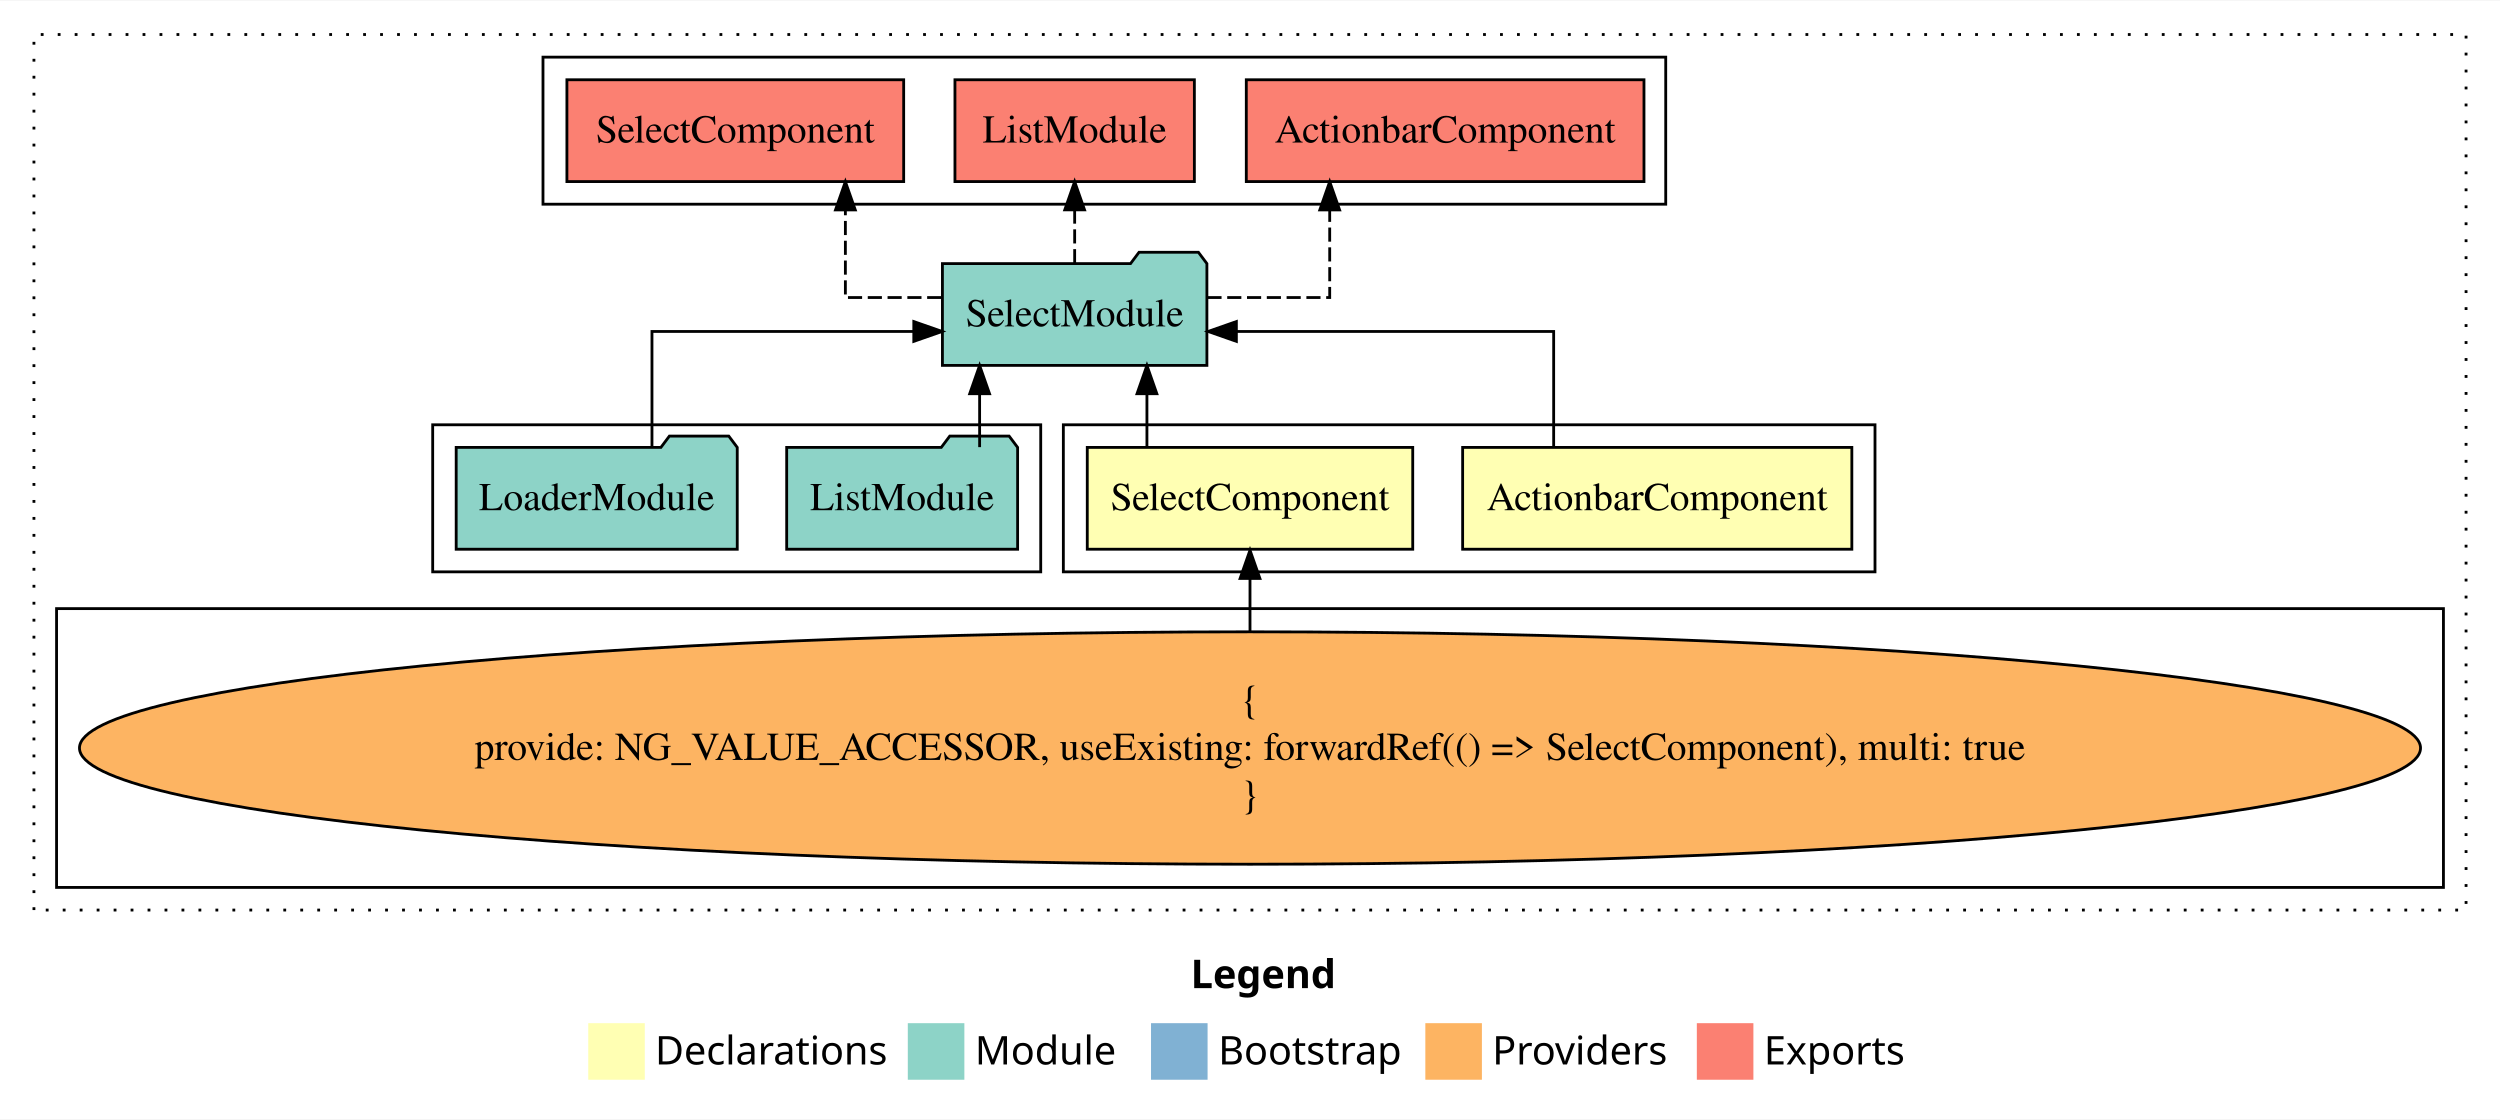
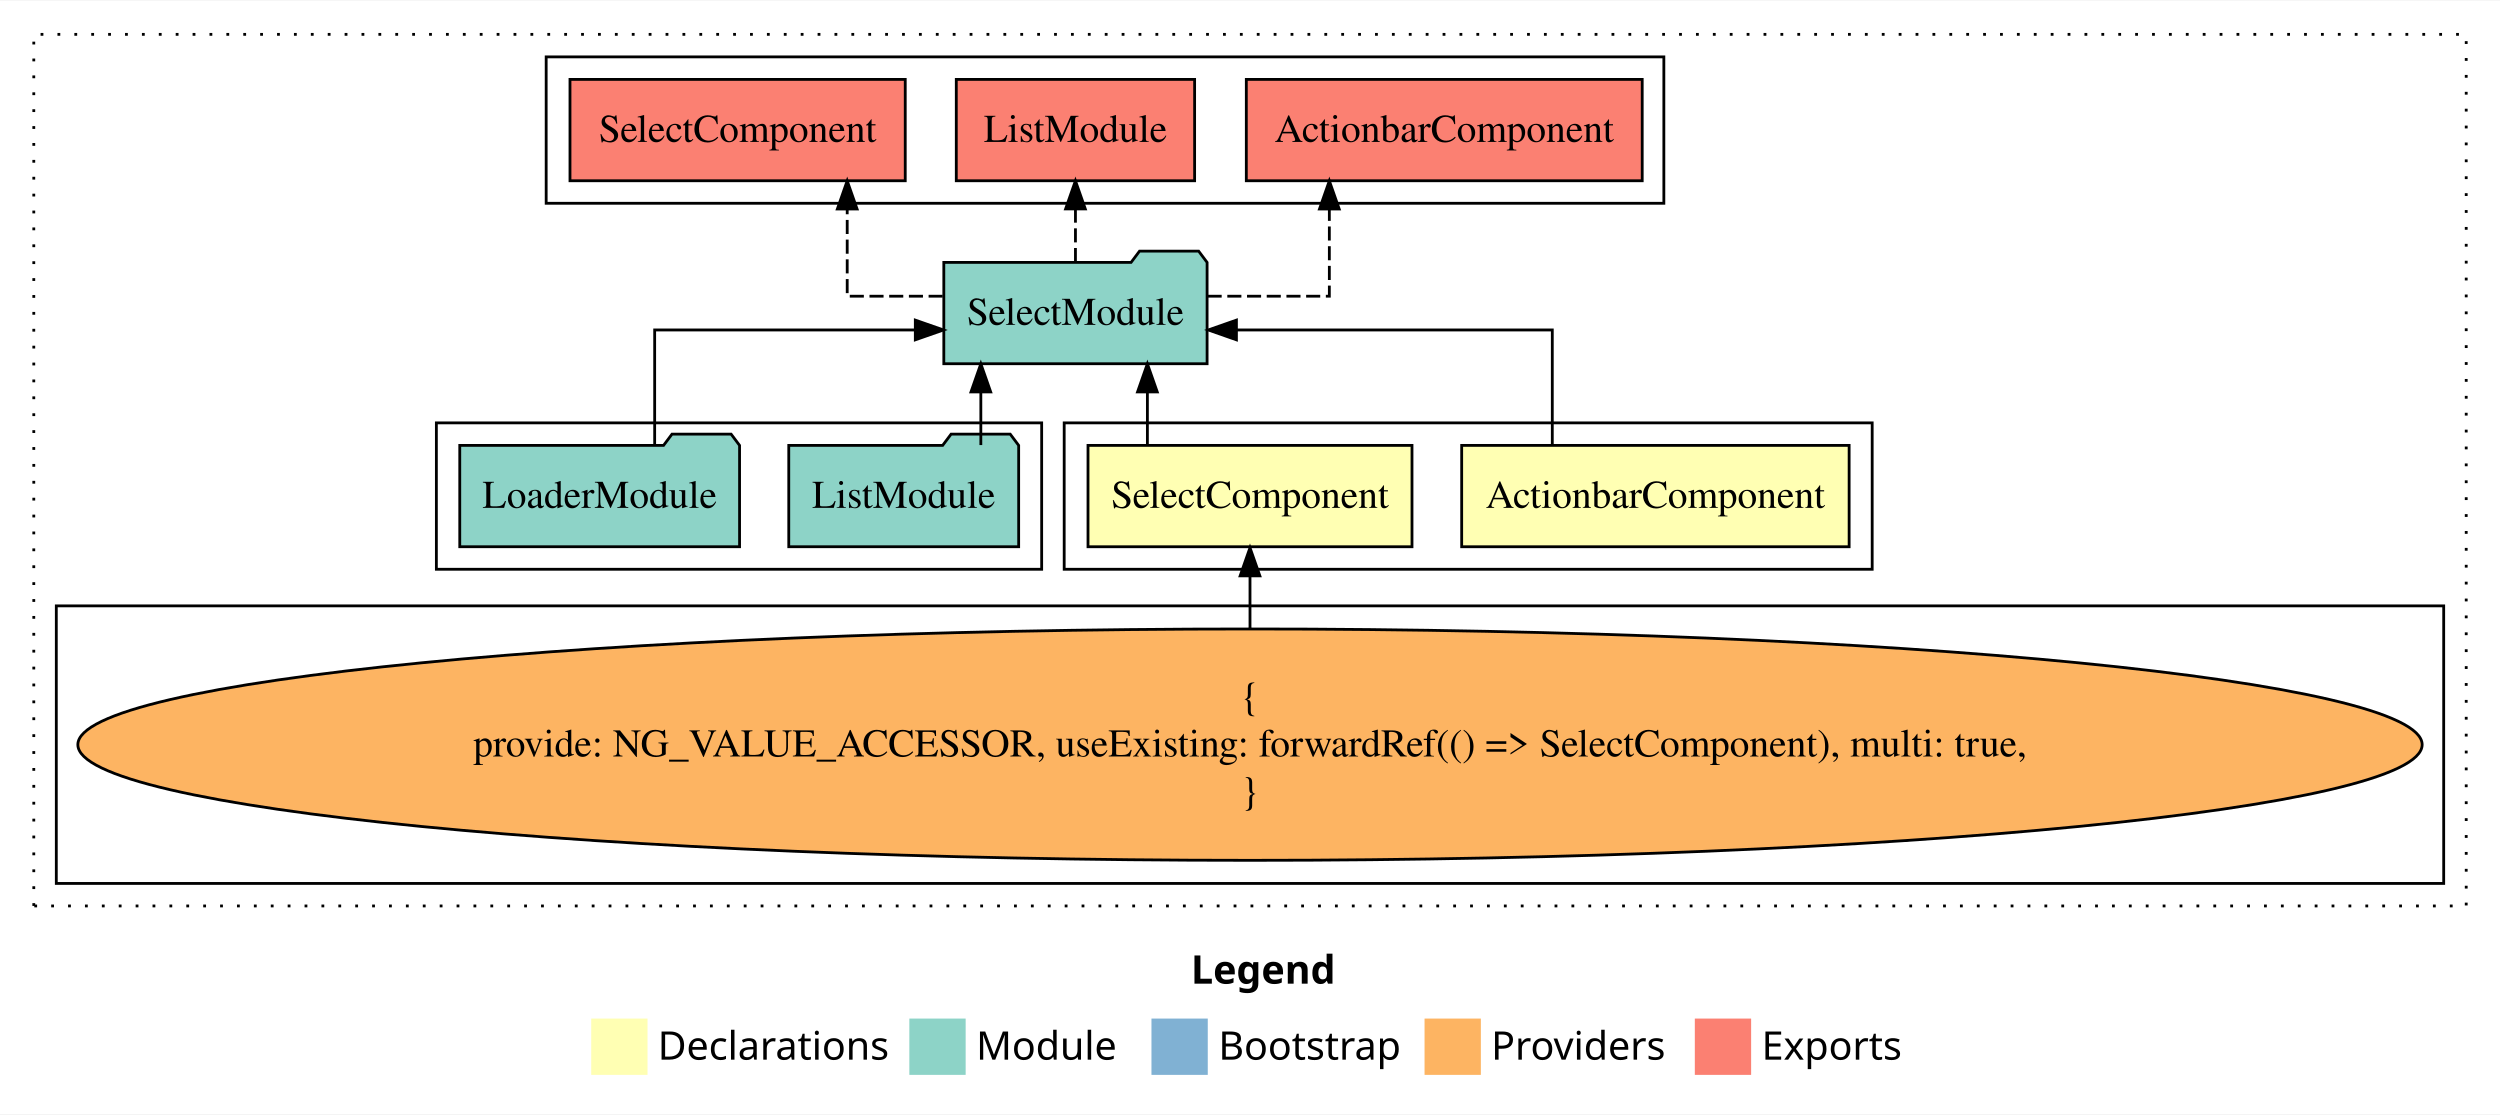
- <svg xmlns="http://www.w3.org/2000/svg" width="884pt" height="396pt" viewBox="0.00 0.00 884.00 395.59">
+ <svg xmlns="http://www.w3.org/2000/svg" width="888pt" height="396pt" viewBox="0.00 0.00 888.00 395.59">
  <g id="graph0" class="graph" transform="scale(1 1) rotate(0) translate(4 391.5901)">
-     <polygon fill="#ffffff" stroke="transparent" points="-4,4 -4,-391.59 880,-391.59 880,4 -4,4" />
-     <text text-anchor="start" x="417.009" y="-42.4" font-family="sans-serif" font-weight="bold" font-size="14.00" fill="#000000">Legend</text>
-     <polygon fill="#ffffb3" stroke="transparent" points="204,-10 204,-30 224,-30 224,-10 204,-10" />
-     <text text-anchor="start" x="227.629" y="-15.4" font-family="sans-serif" font-size="14.00" fill="#000000">  Declarations</text>
-     <polygon fill="#8dd3c7" stroke="transparent" points="317,-10 317,-30 337,-30 337,-10 317,-10" />
-     <text text-anchor="start" x="340.725" y="-15.4" font-family="sans-serif" font-size="14.00" fill="#000000">  Module</text>
-     <polygon fill="#80b1d3" stroke="transparent" points="403,-10 403,-30 423,-30 423,-10 403,-10" />
-     <text text-anchor="start" x="426.781" y="-15.4" font-family="sans-serif" font-size="14.00" fill="#000000">  Bootstrap</text>
-     <polygon fill="#fdb462" stroke="transparent" points="500,-10 500,-30 520,-30 520,-10 500,-10" />
-     <text text-anchor="start" x="523.673" y="-15.4" font-family="sans-serif" font-size="14.00" fill="#000000">  Providers</text>
-     <polygon fill="#fb8072" stroke="transparent" points="596,-10 596,-30 616,-30 616,-10 596,-10" />
-     <text text-anchor="start" x="619.726" y="-15.4" font-family="sans-serif" font-size="14.00" fill="#000000">  Exports</text>
+     <polygon fill="#ffffff" stroke="transparent" points="-4,4 -4,-391.59 884,-391.59 884,4 -4,4" />
+     <text text-anchor="start" x="419.009" y="-42.4" font-family="sans-serif" font-weight="bold" font-size="14.00" fill="#000000">Legend</text>
+     <polygon fill="#ffffb3" stroke="transparent" points="206,-10 206,-30 226,-30 226,-10 206,-10" />
+     <text text-anchor="start" x="229.629" y="-15.4" font-family="sans-serif" font-size="14.00" fill="#000000">  Declarations</text>
+     <polygon fill="#8dd3c7" stroke="transparent" points="319,-10 319,-30 339,-30 339,-10 319,-10" />
+     <text text-anchor="start" x="342.725" y="-15.4" font-family="sans-serif" font-size="14.00" fill="#000000">  Module</text>
+     <polygon fill="#80b1d3" stroke="transparent" points="405,-10 405,-30 425,-30 425,-10 405,-10" />
+     <text text-anchor="start" x="428.781" y="-15.4" font-family="sans-serif" font-size="14.00" fill="#000000">  Bootstrap</text>
+     <polygon fill="#fdb462" stroke="transparent" points="502,-10 502,-30 522,-30 522,-10 502,-10" />
+     <text text-anchor="start" x="525.673" y="-15.4" font-family="sans-serif" font-size="14.00" fill="#000000">  Providers</text>
+     <polygon fill="#fb8072" stroke="transparent" points="598,-10 598,-30 618,-30 618,-10 598,-10" />
+     <text text-anchor="start" x="621.726" y="-15.4" font-family="sans-serif" font-size="14.00" fill="#000000">  Exports</text>
    <g id="clust1" class="cluster">
-       <polygon fill="none" stroke="#000000" stroke-dasharray="1,5" points="8,-70 8,-379.59 868,-379.59 868,-70 8,-70" />
+       <polygon fill="none" stroke="#000000" stroke-dasharray="1,5" points="8,-70 8,-379.59 872,-379.59 872,-70 8,-70" />
    </g>
    <g id="clust2" class="cluster">
-       <polygon fill="none" stroke="#000000" points="372,-189.59 372,-241.59 659,-241.59 659,-189.59 372,-189.59" />
+       <polygon fill="none" stroke="#000000" points="374,-189.59 374,-241.59 661,-241.59 661,-189.59 374,-189.59" />
    </g>
    <g id="clust4" class="cluster">
-       <polygon fill="none" stroke="#000000" points="16,-78 16,-176.59 860,-176.59 860,-78 16,-78" />
+       <polygon fill="none" stroke="#000000" points="16,-78 16,-176.59 864,-176.59 864,-78 16,-78" />
    </g>
    <g id="clust5" class="cluster">
-       <polygon fill="none" stroke="#000000" points="149,-189.59 149,-241.59 364,-241.59 364,-189.59 149,-189.59" />
+       <polygon fill="none" stroke="#000000" points="151,-189.59 151,-241.59 366,-241.59 366,-189.59 151,-189.59" />
    </g>
    <g id="clust6" class="cluster">
-       <polygon fill="none" stroke="#000000" points="188,-319.59 188,-371.59 585,-371.59 585,-319.59 188,-319.59" />
+       <polygon fill="none" stroke="#000000" points="190,-319.59 190,-371.59 587,-371.59 587,-319.59 190,-319.59" />
    </g>
    <g id="node1" class="node">
-       <polygon fill="#ffffb3" stroke="#000000" points="650.81,-233.59 513.19,-233.59 513.19,-197.59 650.81,-197.59 650.81,-233.59" />
-       <text text-anchor="middle" x="582" y="-211.39" font-family="Times,serif" font-size="14.00" fill="#000000">ActionbarComponent</text>
+       <polygon fill="#ffffb3" stroke="#000000" points="652.81,-233.59 515.19,-233.59 515.19,-197.59 652.81,-197.59 652.81,-233.59" />
+       <text text-anchor="middle" x="584" y="-211.39" font-family="Times,serif" font-size="14.00" fill="#000000">ActionbarComponent</text>
    </g>
    <g id="node3" class="node">
-       <polygon fill="#8dd3c7" stroke="#000000" points="422.758,-298.59 419.758,-302.59 398.758,-302.59 395.758,-298.59 329.242,-298.59 329.242,-262.59 422.758,-262.59 422.758,-298.59" />
-       <text text-anchor="middle" x="376" y="-276.39" font-family="Times,serif" font-size="14.00" fill="#000000">SelectModule</text>
+       <polygon fill="#8dd3c7" stroke="#000000" points="424.758,-298.59 421.758,-302.59 400.758,-302.59 397.758,-298.59 331.242,-298.59 331.242,-262.59 424.758,-262.59 424.758,-298.59" />
+       <text text-anchor="middle" x="378" y="-276.39" font-family="Times,serif" font-size="14.00" fill="#000000">SelectModule</text>
    </g>
    <g id="edge1" class="edge">
-       <path fill="none" stroke="#000000" d="M545.375,-233.613C545.375,-250.963 545.375,-274.59 545.375,-274.59 545.375,-274.59 433.18,-274.59 433.18,-274.59" />
-       <polygon fill="#000000" stroke="#000000" points="433.18,-271.09 423.18,-274.59 433.18,-278.09 433.18,-271.09" />
+       <path fill="none" stroke="#000000" d="M547.375,-233.613C547.375,-250.963 547.375,-274.59 547.375,-274.59 547.375,-274.59 435.18,-274.59 435.18,-274.59" />
+       <polygon fill="#000000" stroke="#000000" points="435.18,-271.09 425.18,-274.59 435.18,-278.09 435.18,-271.09" />
    </g>
    <g id="node2" class="node">
-       <polygon fill="#ffffb3" stroke="#000000" points="495.541,-233.59 380.459,-233.59 380.459,-197.59 495.541,-197.59 495.541,-233.59" />
-       <text text-anchor="middle" x="438" y="-211.39" font-family="Times,serif" font-size="14.00" fill="#000000">SelectComponent</text>
+       <polygon fill="#ffffb3" stroke="#000000" points="497.541,-233.59 382.459,-233.59 382.459,-197.59 497.541,-197.59 497.541,-233.59" />
+       <text text-anchor="middle" x="440" y="-211.39" font-family="Times,serif" font-size="14.00" fill="#000000">SelectComponent</text>
    </g>
    <g id="edge2" class="edge">
-       <path fill="none" stroke="#000000" d="M401.554,-233.696C401.554,-233.696 401.554,-252.581 401.554,-252.581" />
-       <polygon fill="#000000" stroke="#000000" points="398.054,-252.581 401.554,-262.581 405.054,-252.581 398.054,-252.581" />
+       <path fill="none" stroke="#000000" d="M403.554,-233.696C403.554,-233.696 403.554,-252.581 403.554,-252.581" />
+       <polygon fill="#000000" stroke="#000000" points="400.054,-252.581 403.554,-262.581 407.054,-252.581 400.054,-252.581" />
    </g>
    <g id="node7" class="node">
-       <polygon fill="#fb8072" stroke="#000000" points="577.31,-363.59 436.69,-363.59 436.69,-327.59 577.31,-327.59 577.31,-363.59" />
-       <text text-anchor="middle" x="507" y="-341.39" font-family="Times,serif" font-size="14.00" fill="#000000">ActionbarComponent </text>
+       <polygon fill="#fb8072" stroke="#000000" points="579.31,-363.59 438.69,-363.59 438.69,-327.59 579.31,-327.59 579.31,-363.59" />
+       <text text-anchor="middle" x="509" y="-341.39" font-family="Times,serif" font-size="14.00" fill="#000000">ActionbarComponent </text>
    </g>
    <g id="edge6" class="edge">
-       <path fill="none" stroke="#000000" stroke-dasharray="5,2" d="M422.94,-286.59C444.853,-286.59 466.183,-286.59 466.183,-286.59 466.183,-286.59 466.183,-317.567 466.183,-317.567" />
-       <polygon fill="#000000" stroke="#000000" points="462.683,-317.567 466.183,-327.567 469.683,-317.568 462.683,-317.567" />
+       <path fill="none" stroke="#000000" stroke-dasharray="5,2" d="M424.94,-286.59C446.853,-286.59 468.183,-286.59 468.183,-286.59 468.183,-286.59 468.183,-317.567 468.183,-317.567" />
+       <polygon fill="#000000" stroke="#000000" points="464.683,-317.567 468.183,-327.567 471.683,-317.568 464.683,-317.567" />
    </g>
    <g id="node8" class="node">
-       <polygon fill="#fb8072" stroke="#000000" points="418.328,-363.59 333.672,-363.59 333.672,-327.59 418.328,-327.59 418.328,-363.59" />
-       <text text-anchor="middle" x="376" y="-341.39" font-family="Times,serif" font-size="14.00" fill="#000000">ListModule </text>
+       <polygon fill="#fb8072" stroke="#000000" points="420.328,-363.59 335.672,-363.59 335.672,-327.59 420.328,-327.59 420.328,-363.59" />
+       <text text-anchor="middle" x="378" y="-341.39" font-family="Times,serif" font-size="14.00" fill="#000000">ListModule </text>
    </g>
    <g id="edge7" class="edge">
-       <path fill="none" stroke="#000000" stroke-dasharray="5,2" d="M376,-298.696C376,-298.696 376,-317.581 376,-317.581" />
-       <polygon fill="#000000" stroke="#000000" points="372.5,-317.581 376,-327.581 379.5,-317.581 372.5,-317.581" />
+       <path fill="none" stroke="#000000" stroke-dasharray="5,2" d="M378,-298.696C378,-298.696 378,-317.581 378,-317.581" />
+       <polygon fill="#000000" stroke="#000000" points="374.5,-317.581 378,-327.581 381.5,-317.581 374.5,-317.581" />
    </g>
    <g id="node9" class="node">
-       <polygon fill="#fb8072" stroke="#000000" points="315.54,-363.59 196.46,-363.59 196.46,-327.59 315.54,-327.59 315.54,-363.59" />
-       <text text-anchor="middle" x="256" y="-341.39" font-family="Times,serif" font-size="14.00" fill="#000000">SelectComponent </text>
+       <polygon fill="#fb8072" stroke="#000000" points="317.54,-363.59 198.46,-363.59 198.46,-327.59 317.54,-327.59 317.54,-363.59" />
+       <text text-anchor="middle" x="258" y="-341.39" font-family="Times,serif" font-size="14.00" fill="#000000">SelectComponent </text>
    </g>
    <g id="edge8" class="edge">
-       <path fill="none" stroke="#000000" stroke-dasharray="5,2" d="M328.84,-286.59C311.005,-286.59 294.928,-286.59 294.928,-286.59 294.928,-286.59 294.928,-317.567 294.928,-317.567" />
-       <polygon fill="#000000" stroke="#000000" points="291.428,-317.567 294.928,-327.567 298.428,-317.568 291.428,-317.567" />
+       <path fill="none" stroke="#000000" stroke-dasharray="5,2" d="M330.84,-286.59C313.005,-286.59 296.928,-286.59 296.928,-286.59 296.928,-286.59 296.928,-317.567 296.928,-317.567" />
+       <polygon fill="#000000" stroke="#000000" points="293.428,-317.567 296.928,-327.567 300.428,-317.568 293.428,-317.567" />
    </g>
    <g id="node4" class="node">
-       <ellipse fill="#fdb462" stroke="#000000" cx="438" cy="-127.295" rx="413.899" ry="41.091" />
-       <text text-anchor="middle" x="438" y="-139.895" font-family="Times,serif" font-size="14.00" fill="#000000">{</text>
-       <text text-anchor="middle" x="438" y="-123.095" font-family="Times,serif" font-size="14.00" fill="#000000">    provide: NG_VALUE_ACCESSOR, useExisting: forwardRef(() =&gt; SelectComponent), multi: true</text>
-       <text text-anchor="middle" x="438" y="-106.295" font-family="Times,serif" font-size="14.00" fill="#000000">}</text>
+       <ellipse fill="#fdb462" stroke="#000000" cx="440" cy="-127.295" rx="416.349" ry="41.091" />
+       <text text-anchor="middle" x="440" y="-139.895" font-family="Times,serif" font-size="14.00" fill="#000000">{</text>
+       <text text-anchor="middle" x="440" y="-123.095" font-family="Times,serif" font-size="14.00" fill="#000000">    provide: NG_VALUE_ACCESSOR, useExisting: forwardRef(() =&gt; SelectComponent), multi: true,</text>
+       <text text-anchor="middle" x="440" y="-106.295" font-family="Times,serif" font-size="14.00" fill="#000000">}</text>
    </g>
    <g id="edge3" class="edge">
-       <path fill="none" stroke="#000000" d="M438,-168.599C438,-168.599 438,-187.255 438,-187.255" />
-       <polygon fill="#000000" stroke="#000000" points="434.5,-187.255 438,-197.255 441.5,-187.255 434.5,-187.255" />
+       <path fill="none" stroke="#000000" d="M440,-168.599C440,-168.599 440,-187.255 440,-187.255" />
+       <polygon fill="#000000" stroke="#000000" points="436.5,-187.255 440,-197.255 443.5,-187.255 436.5,-187.255" />
    </g>
    <g id="node5" class="node">
-       <polygon fill="#8dd3c7" stroke="#000000" points="355.829,-233.59 352.829,-237.59 331.829,-237.59 328.829,-233.59 274.171,-233.59 274.171,-197.59 355.829,-197.59 355.829,-233.59" />
-       <text text-anchor="middle" x="315" y="-211.39" font-family="Times,serif" font-size="14.00" fill="#000000">ListModule</text>
+       <polygon fill="#8dd3c7" stroke="#000000" points="357.829,-233.59 354.829,-237.59 333.829,-237.59 330.829,-233.59 276.171,-233.59 276.171,-197.59 357.829,-197.59 357.829,-233.59" />
+       <text text-anchor="middle" x="317" y="-211.39" font-family="Times,serif" font-size="14.00" fill="#000000">ListModule</text>
    </g>
    <g id="edge4" class="edge">
-       <path fill="none" stroke="#000000" d="M342.393,-233.696C342.393,-233.696 342.393,-252.581 342.393,-252.581" />
-       <polygon fill="#000000" stroke="#000000" points="338.893,-252.581 342.393,-262.581 345.893,-252.581 338.893,-252.581" />
+       <path fill="none" stroke="#000000" d="M344.393,-233.696C344.393,-233.696 344.393,-252.581 344.393,-252.581" />
+       <polygon fill="#000000" stroke="#000000" points="340.893,-252.581 344.393,-262.581 347.893,-252.581 340.893,-252.581" />
    </g>
    <g id="node6" class="node">
-       <polygon fill="#8dd3c7" stroke="#000000" points="256.692,-233.59 253.692,-237.59 232.692,-237.59 229.692,-233.59 157.308,-233.59 157.308,-197.59 256.692,-197.59 256.692,-233.59" />
-       <text text-anchor="middle" x="207" y="-211.39" font-family="Times,serif" font-size="14.00" fill="#000000">LoaderModule</text>
+       <polygon fill="#8dd3c7" stroke="#000000" points="258.692,-233.59 255.692,-237.59 234.692,-237.59 231.692,-233.59 159.308,-233.59 159.308,-197.59 258.692,-197.59 258.692,-233.59" />
+       <text text-anchor="middle" x="209" y="-211.39" font-family="Times,serif" font-size="14.00" fill="#000000">LoaderModule</text>
    </g>
    <g id="edge5" class="edge">
-       <path fill="none" stroke="#000000" d="M226.538,-233.613C226.538,-250.963 226.538,-274.59 226.538,-274.59 226.538,-274.59 319.119,-274.59 319.119,-274.59" />
-       <polygon fill="#000000" stroke="#000000" points="319.119,-278.09 329.119,-274.59 319.119,-271.09 319.119,-278.09" />
+       <path fill="none" stroke="#000000" d="M228.538,-233.613C228.538,-250.963 228.538,-274.59 228.538,-274.59 228.538,-274.59 321.119,-274.59 321.119,-274.59" />
+       <polygon fill="#000000" stroke="#000000" points="321.119,-278.09 331.119,-274.59 321.119,-271.09 321.119,-278.09" />
    </g>
  </g>
</svg>
